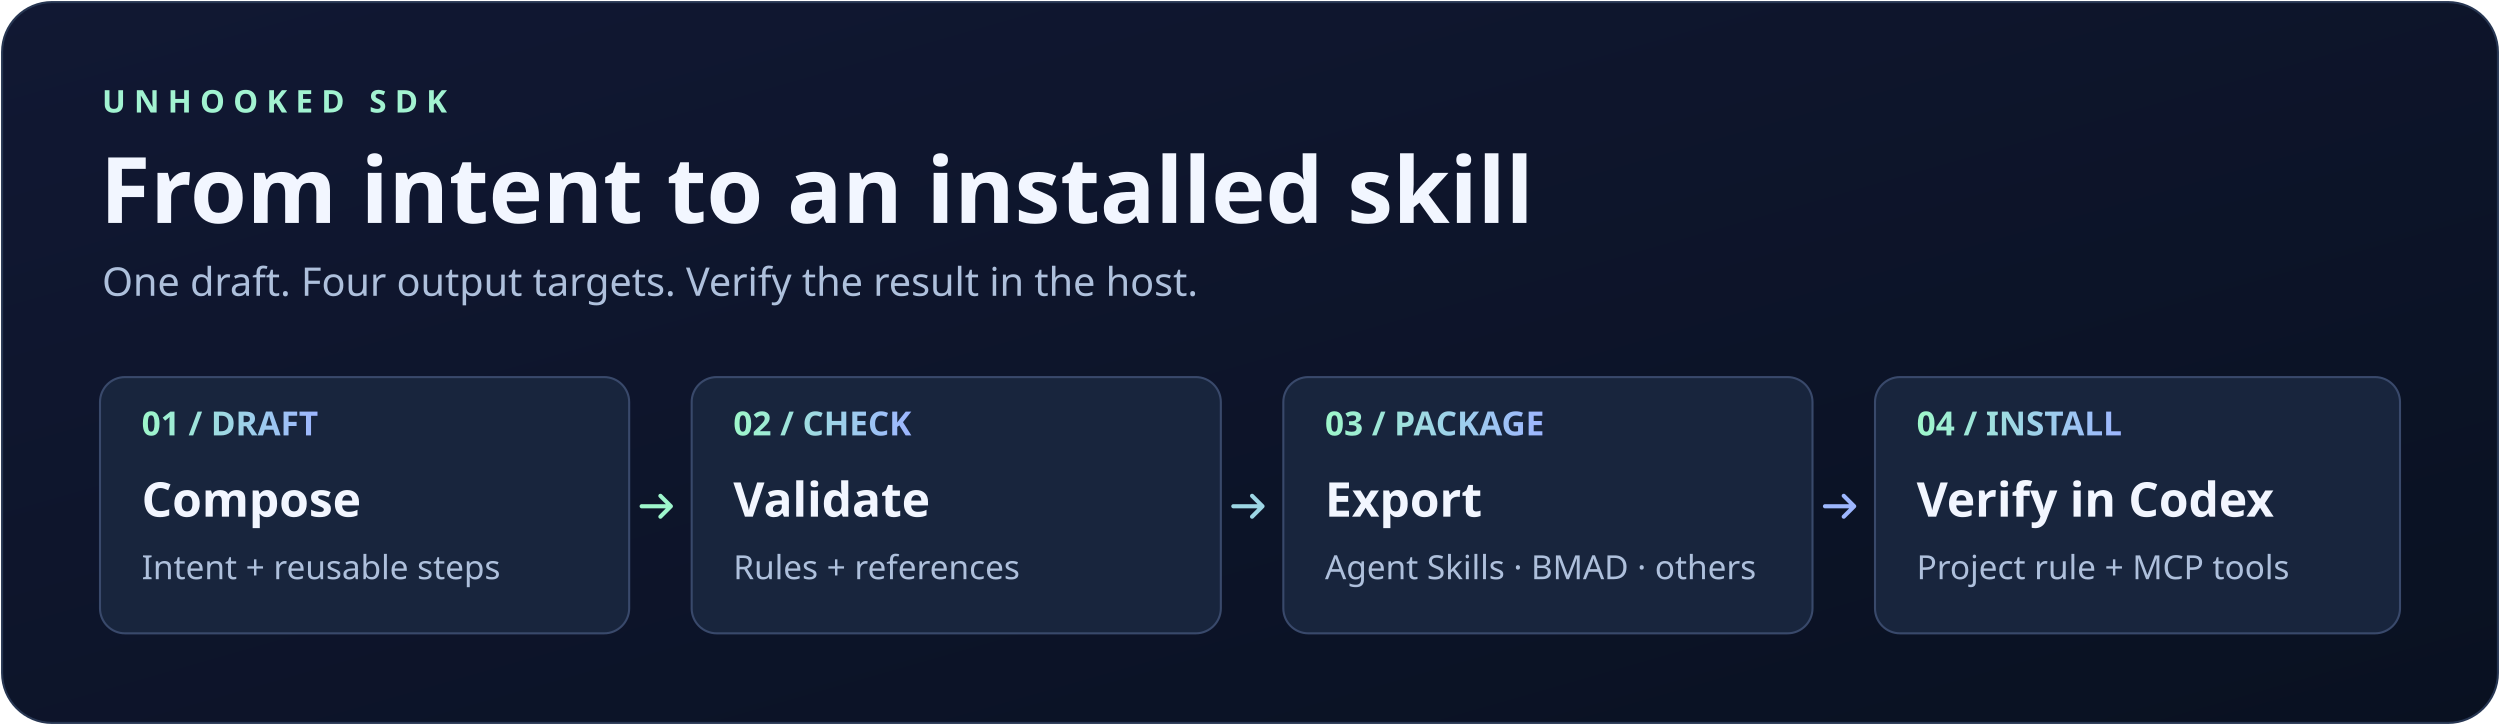
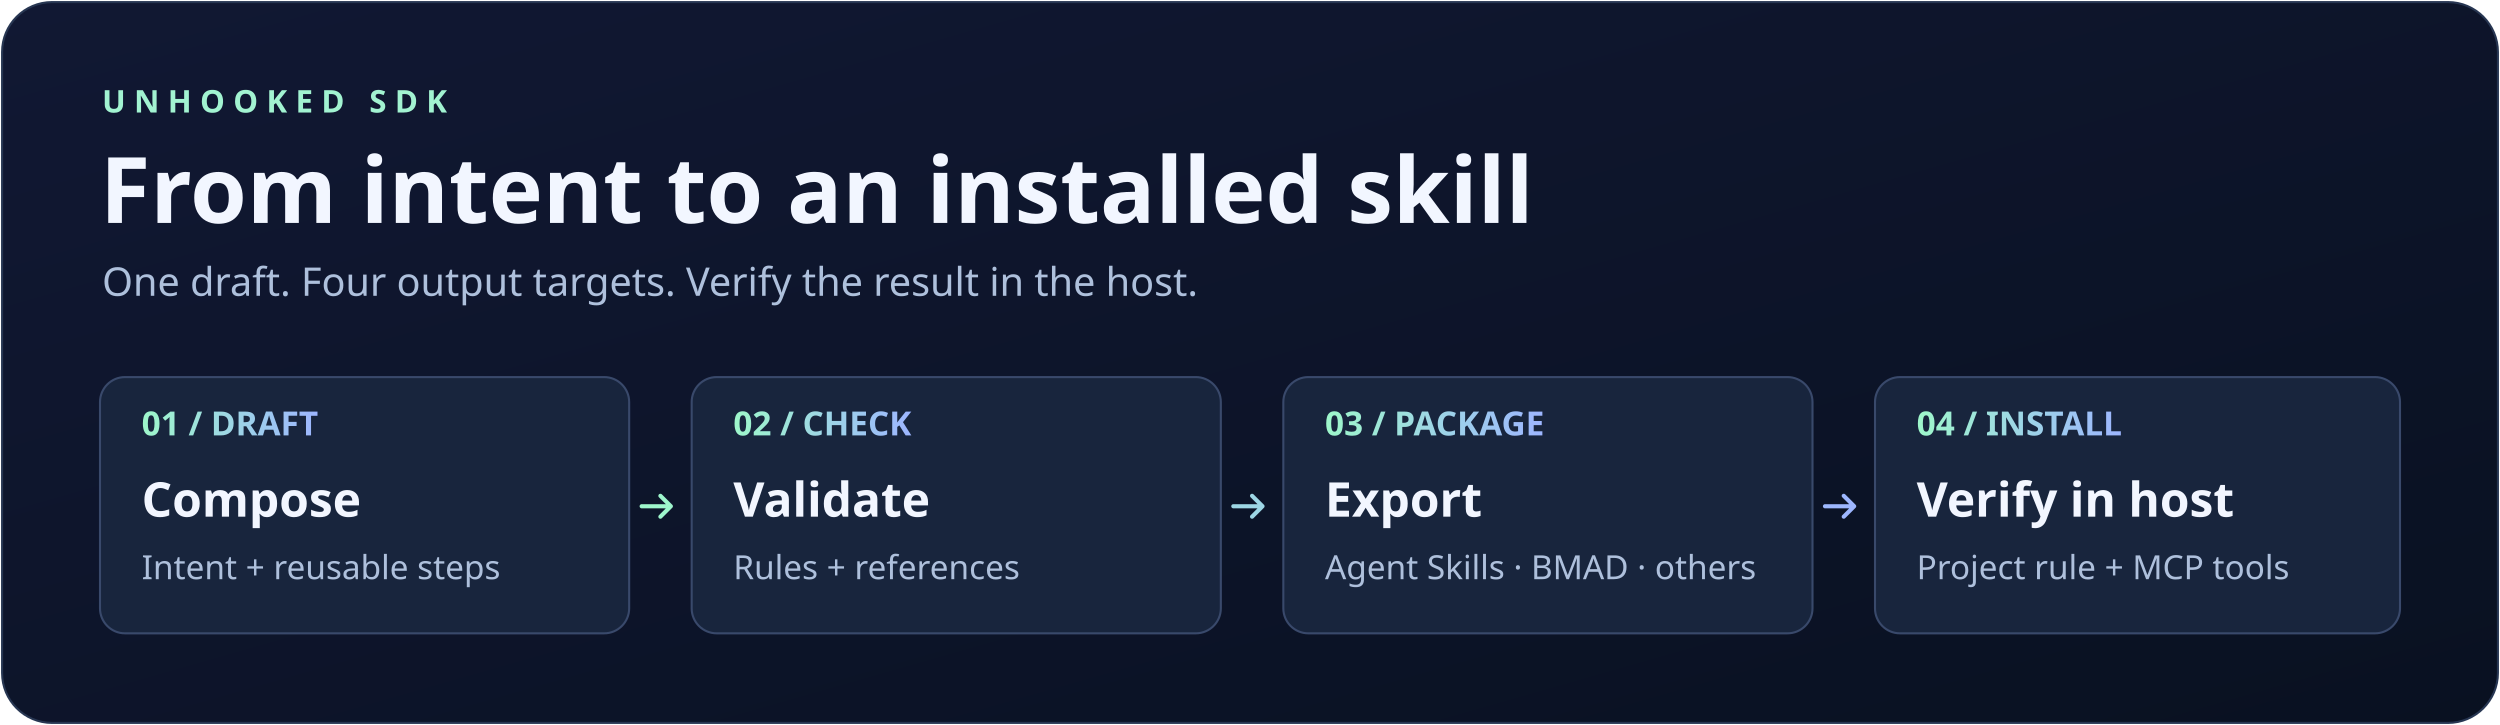
<svg xmlns="http://www.w3.org/2000/svg" viewBox="0 0 1200 348" role="img" aria-labelledby="title desc">
  <defs>
    <linearGradient id="bg" x1="0" y1="0" x2="1" y2="1" gradientUnits="objectBoundingBox">
      <stop stop-color="#111833" />
      <stop offset="1" stop-color="#091121" />
    </linearGradient>
    <linearGradient id="accent">
      <stop stop-color="#9EF7CB" />
      <stop offset="1" stop-color="#9DB6FF" />
    </linearGradient>
  </defs>
  <rect x="1" y="1" width="1198" height="346" rx="24" fill="url(#bg)" stroke="#273652" />
  <g font-family="system-ui,sans-serif">
    <text x="49" y="54" fill="#A2F3D1" font-size="15" font-weight="700" letter-spacing="4">UNHOOKED SDK</text>
    <text x="48" y="107" fill="#F2F6FF" font-size="44" font-weight="750">From intent to an installed skill</text>
    <text x="49" y="142" fill="#AEC0DC" font-size="19">One draft. Four output targets. Verify the result in the host.</text>
    <g fill="#18253D" stroke="#39496B">
      <rect x="48" y="181" width="254" height="123" rx="12" />
      <rect x="332" y="181" width="254" height="123" rx="12" />
      <rect x="616" y="181" width="254" height="123" rx="12" />
      <rect x="900" y="181" width="252" height="123" rx="12" />
    </g>
    <path d="M308 243h14m-5-5 5 5-5 5m275-5h14m-5-5 5 5-5 5m275-5h14m-5-5 5 5-5 5" fill="none" stroke="url(#accent)" stroke-width="2" stroke-linecap="round" stroke-linejoin="round" />
    <g fill="url(#accent)" font-size="16" font-weight="700">
      <text x="68" y="209">01 / DRAFT</text>
      <text x="352" y="209">02 / CHECK</text>
      <text x="636" y="209">03 / PACKAGE</text>
      <text x="920" y="209">04 / INSTALL</text>
    </g>
    <g fill="#F2F6FF" font-size="23" font-weight="700">
      <text x="68" y="248">Compose</text>
      <text x="352" y="248">Validate</text>
      <text x="636" y="248">Export</text>
-       <text x="920" y="248">Verify in Codex</text>
+       <text x="920" y="248">Verify in host</text>
    </g>
    <g fill="#AEC0DC" font-size="16">
      <text x="68" y="278">Intent + reusable steps</text>
      <text x="352" y="278">Rules + references</text>
      <text x="636" y="278">Agent Skills · BMAD · others</text>
      <text x="920" y="278">Project rule + MCP tools</text>
    </g>
  </g>
</svg>
